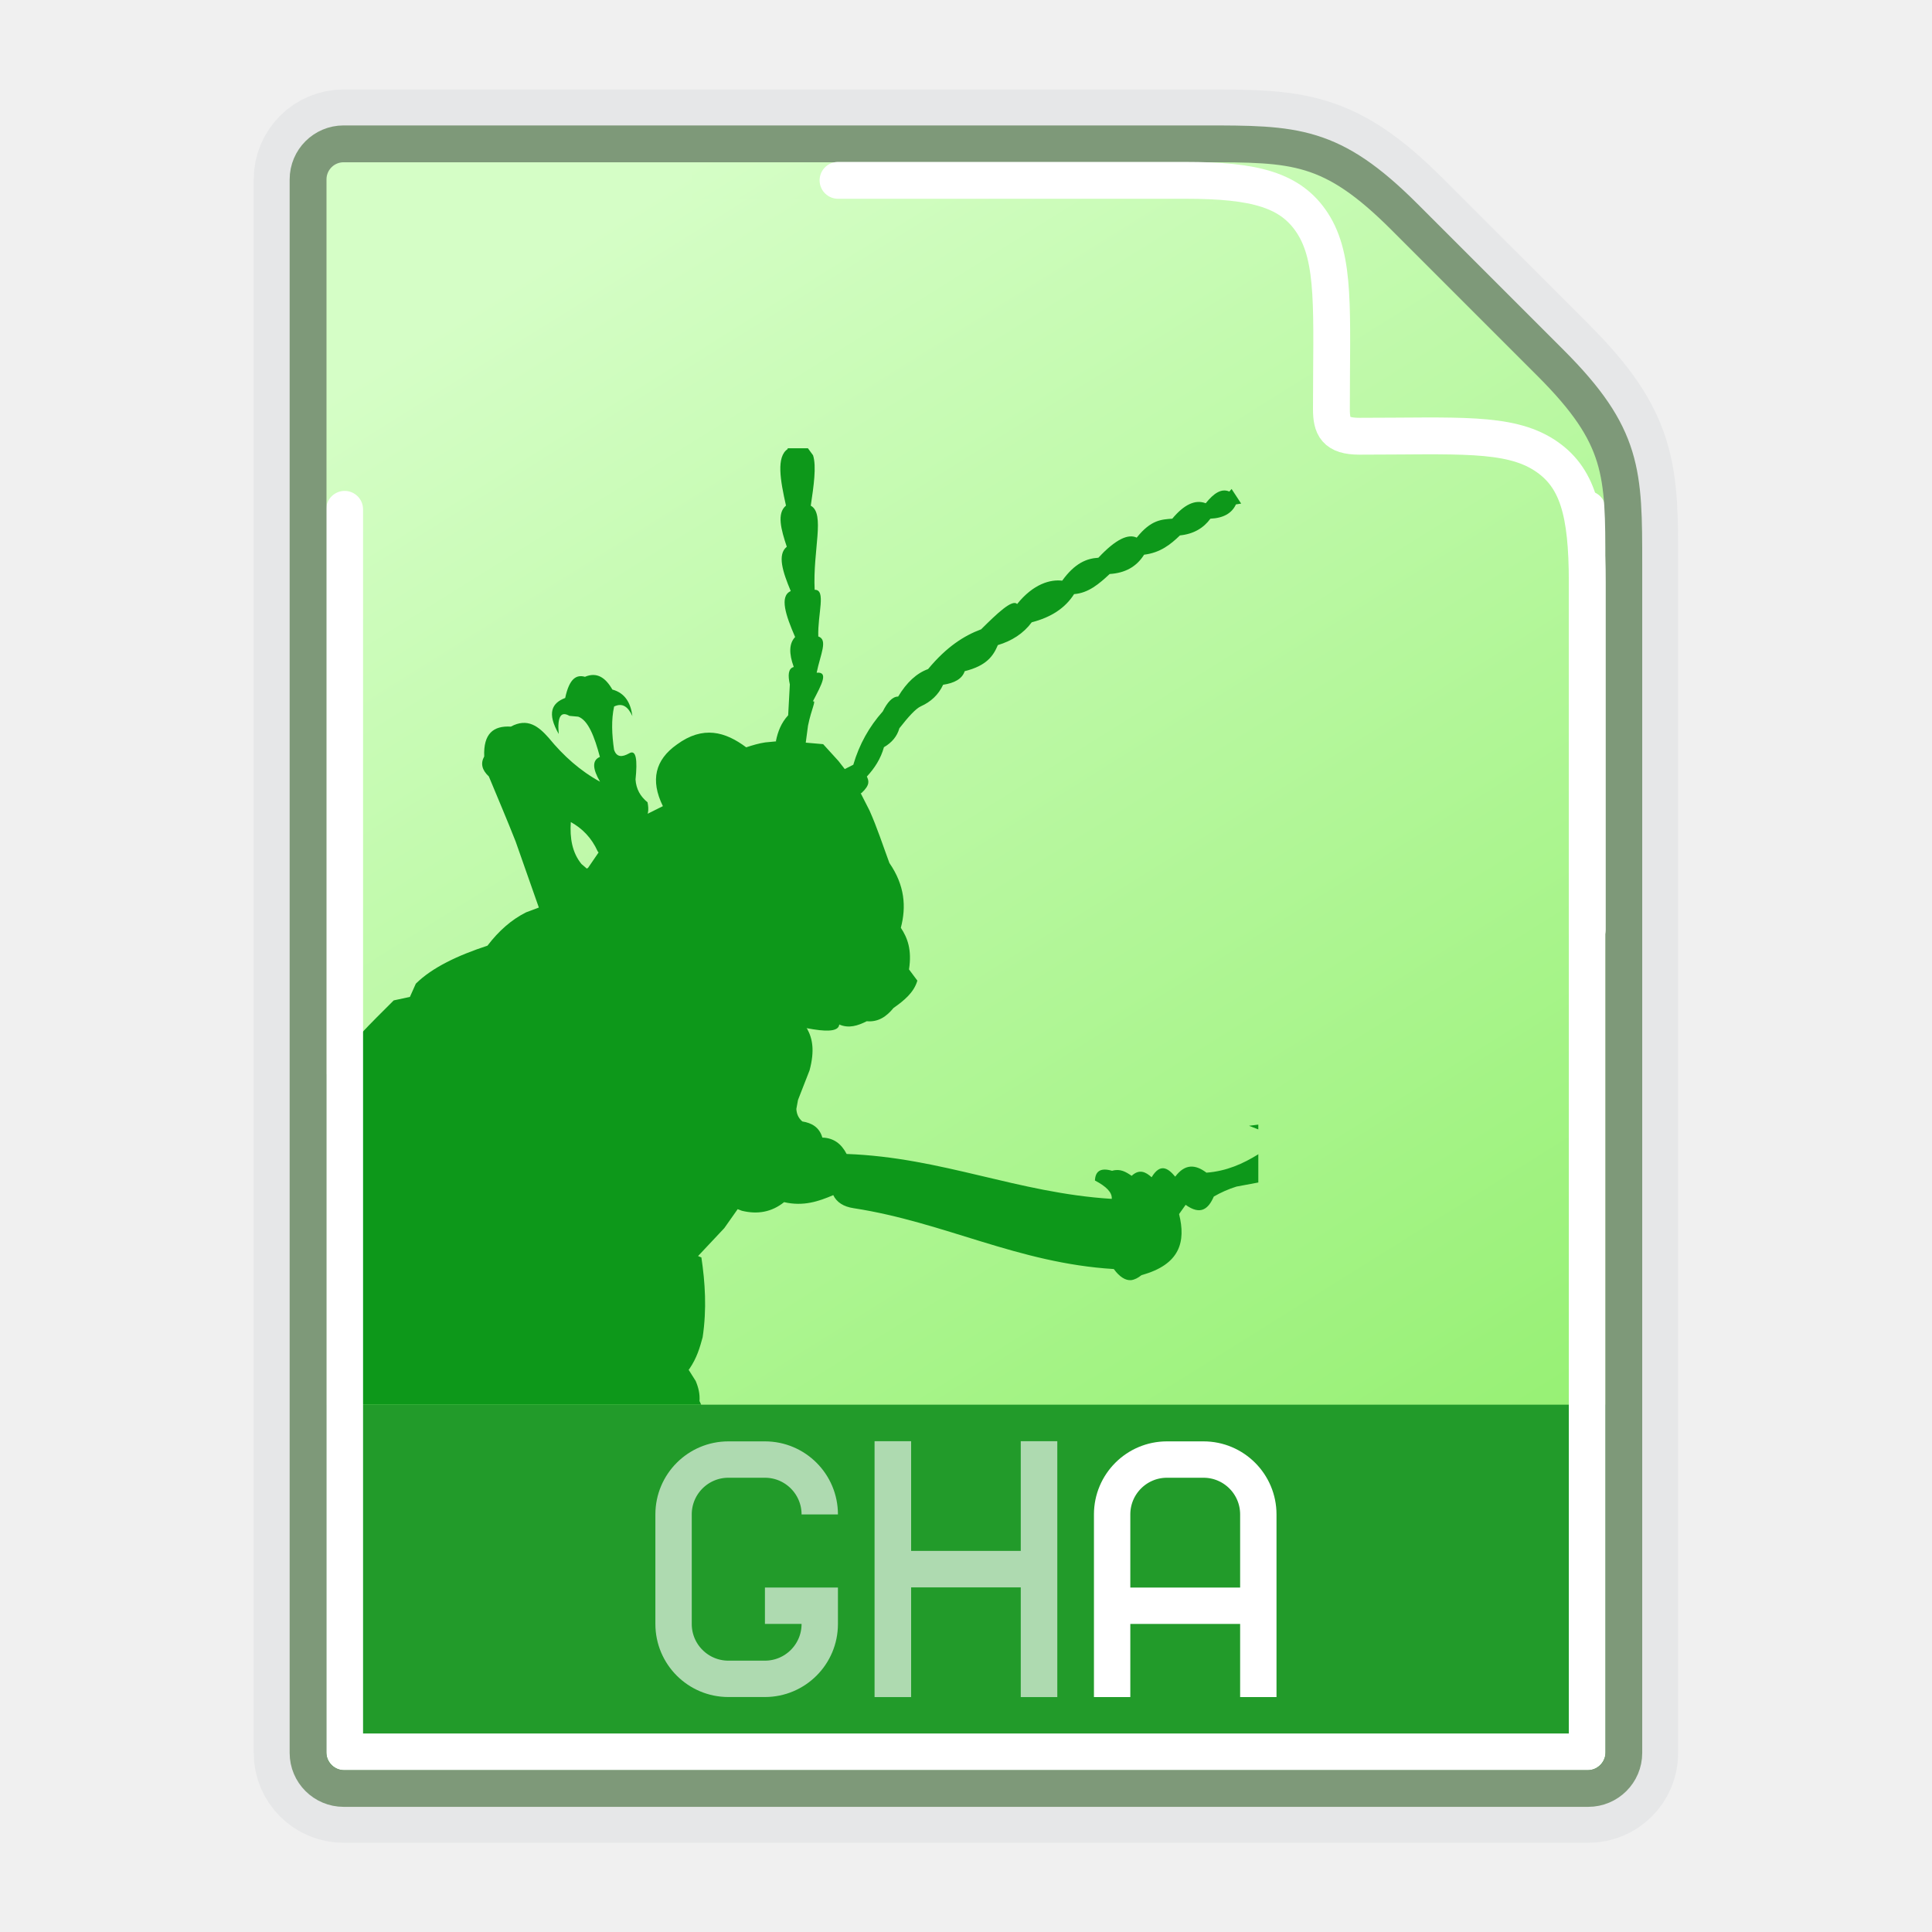
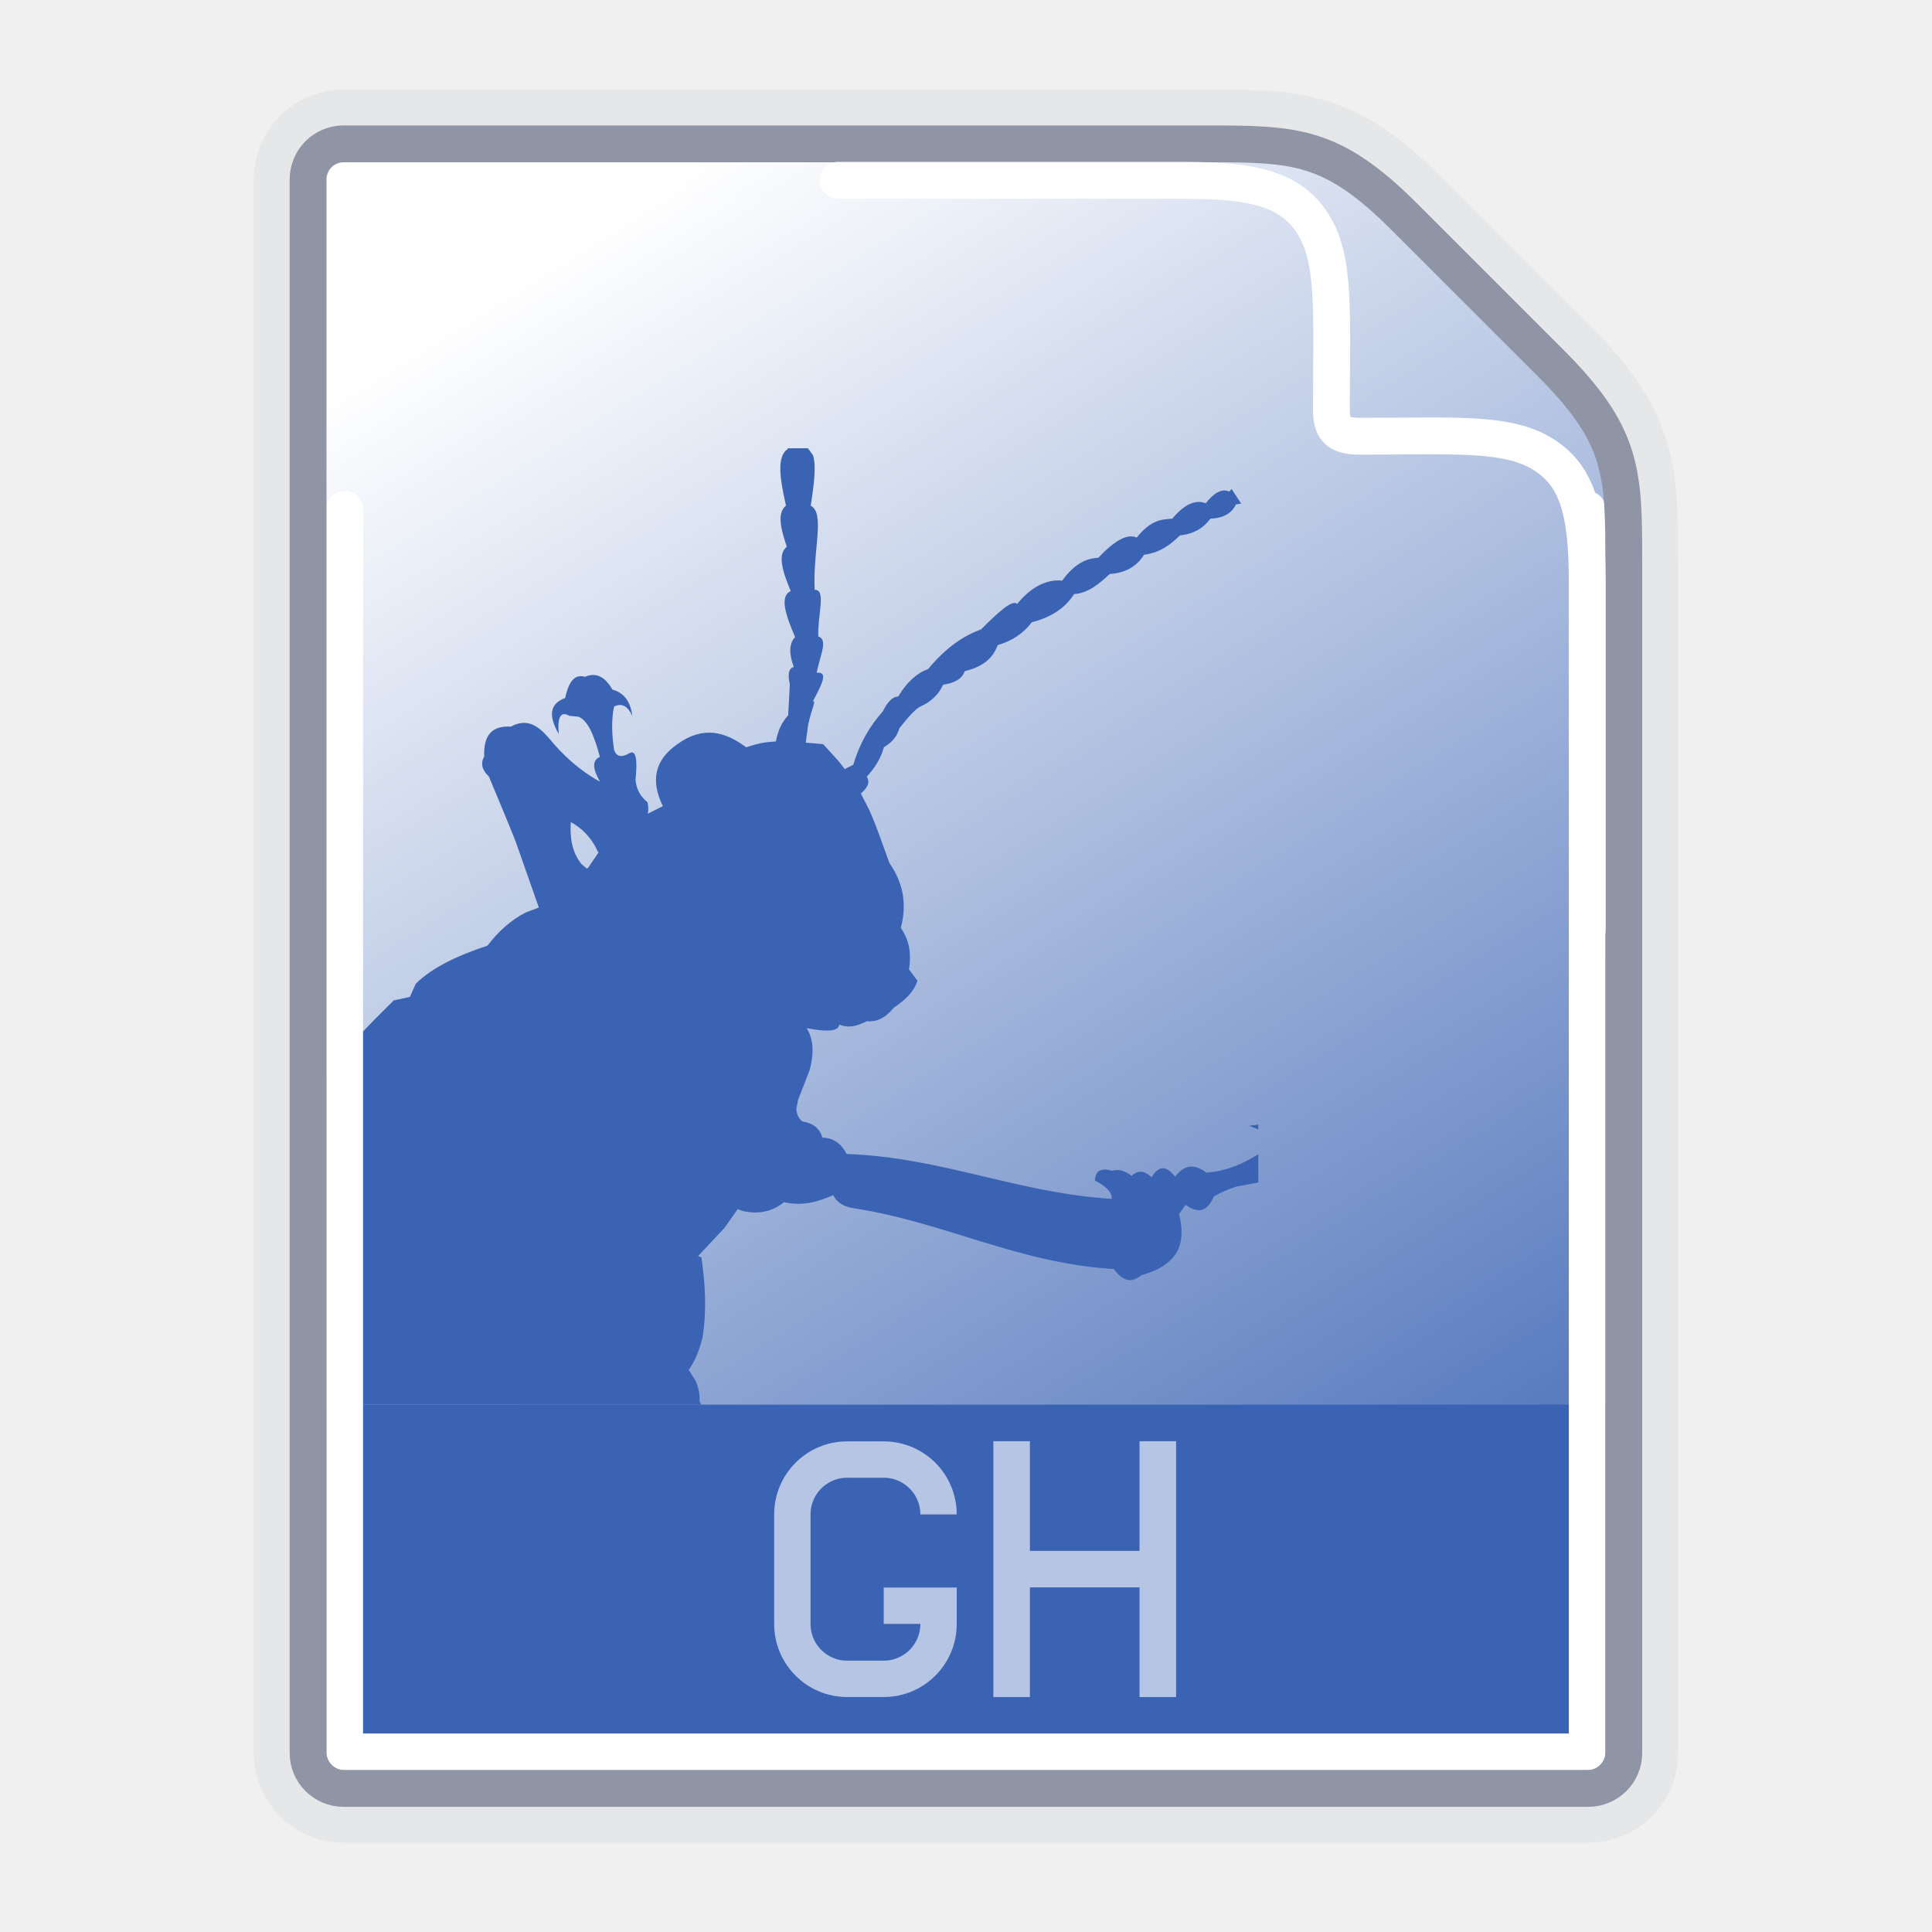
<svg xmlns="http://www.w3.org/2000/svg" width="100%" height="100%" viewBox="0 0 256 256" version="1.1" xml:space="preserve" style="fill-rule:evenodd;clip-rule:evenodd;stroke-miterlimit:10;">
  <g transform="matrix(1.54967,0,0,-1.54967,-1264.29,7915.11)">
    <path d="M842.187,5092.27L842.187,4957.72C842.187,4956.05 843.549,4954.69 845.225,4954.69L951.65,4954.69C953.326,4954.69 954.688,4956.05 954.688,4957.72L954.688,5059.37C954.688,5067.19 954.688,5070.31 948.438,5076.56L935.938,5089.06C929.688,5095.31 926.563,5095.31 918.75,5095.31L845.225,5095.31C843.549,5095.31 842.187,5093.95 842.187,5092.27Z" style="fill:none;stroke:rgb(143,149,165);stroke-opacity:0.09;stroke-width:9.3px;" />
  </g>
  <g transform="matrix(1.54967,0,0,-1.54967,-1264.29,7915.11)">
    <path d="M842.187,5092.27L842.187,4957.72C842.187,4956.05 843.549,4954.69 845.225,4954.69L951.65,4954.69C953.326,4954.69 954.688,4956.05 954.688,4957.72L954.688,5062.5C954.688,5070.31 953.125,5071.87 946.875,5078.12L939.063,5085.94C932.813,5092.19 929.688,5095.31 921.875,5095.31L845.225,5095.31C843.549,5095.31 842.187,5093.95 842.187,5092.27Z" style="fill:url(#_Linear1);" />
  </g>
  <g transform="matrix(1.54967,0,0,-1.54967,-1264.29,7915.11)">
    <path d="M875,5095.31L875,5090.62L918.75,5090.62C929.688,5090.62 928.125,5084.37 928.125,5071.87C928.125,5070.31 929.688,5068.75 931.25,5068.75C943.75,5068.75 950,5070.31 950,5059.37L950,5028.12L954.688,5028.12L954.688,5062.5C954.688,5070.31 953.125,5071.87 948.438,5076.56L935.938,5089.06C929.688,5095.31 929.688,5095.31 921.875,5095.31L875,5095.31Z" style="fill:url(#_Linear2);" />
  </g>
  <g transform="matrix(1.54967,0,0,-1.54967,-1264.29,7915.11)">
-     <rect x="842.189" y="4954.69" width="112.5" height="32.813" style="fill:rgb(34,155,42);" />
+     <rect x="842.189" y="4954.69" width="112.5" height="32.813" style="fill:rgb(58,99,179);" />
  </g>
  <g transform="matrix(1.54967,0,0,-1.54967,-1264.29,7915.11)">
-     <path d="M843.75,4987.5L843.75,5015.74L843.98,5015.95C845.66,5018.28 847.604,5020.17 849.509,5022.07L850.895,5022.37L851.399,5023.5C852.804,5024.89 854.998,5025.92 857.526,5026.75C858.501,5028.03 859.59,5028.98 860.827,5029.6L861.919,5030.01L859.937,5035.65C859.198,5037.53 858.409,5039.37 857.643,5041.22C857.049,5041.77 856.919,5042.34 857.248,5042.93C857.166,5044.88 858.036,5045.57 859.523,5045.48C860.963,5046.26 861.904,5045.49 862.761,5044.52C864.029,5042.97 865.466,5041.69 867.151,5040.77C866.514,5041.86 866.454,5042.6 867.139,5042.89C866.682,5044.61 866.137,5046.03 865.289,5046.33L864.531,5046.4C863.827,5046.81 863.483,5046.38 863.619,5044.85C862.593,5046.64 863.03,5047.5 864.172,5047.93C864.531,5049.63 865.149,5049.94 865.862,5049.74C866.878,5050.17 867.616,5049.68 868.204,5048.65C869.297,5048.35 869.768,5047.51 869.918,5046.38C869.581,5047.09 869.136,5047.57 868.355,5047.2C868.104,5046.06 868.161,5044.81 868.348,5043.51C868.565,5042.84 869.043,5042.86 869.631,5043.19C870.253,5043.57 870.356,5042.61 870.186,5040.96C870.237,5040.16 870.583,5039.52 871.212,5039.01C871.279,5038.68 871.297,5038.4 871.253,5038.15L871.222,5038.03L872.525,5038.68C871.431,5040.91 871.876,5042.64 873.708,5043.94C875.96,5045.6 877.868,5045.04 879.649,5043.71C880.195,5043.89 880.732,5044.05 881.272,5044.13L882.212,5044.22L882.193,5044.26C882.353,5045.04 882.63,5045.79 883.237,5046.45L883.38,5049.09C883.21,5049.85 883.229,5050.45 883.715,5050.58C883.286,5051.76 883.32,5052.6 883.832,5053.14C883.035,5054.98 882.471,5056.63 883.458,5057.07C882.776,5058.7 882.286,5060.19 883.12,5060.86C882.63,5062.33 882.247,5063.71 883.05,5064.38C882.565,5066.54 882.202,5068.56 883.204,5069.22L883.186,5069.28L884.927,5069.28L885.366,5068.68C885.667,5067.73 885.42,5066.05 885.17,5064.37C886.421,5063.7 885.336,5060.57 885.502,5057.18C886.512,5057.2 885.749,5055.12 885.813,5053.19C886.663,5052.91 885.993,5051.66 885.673,5050.09C886.699,5050.18 886.136,5049.14 885.344,5047.63C885.68,5047.77 885.227,5047.02 884.934,5045.56L884.741,5044.11L886.229,5043.98L887.539,5042.54L888.076,5041.85L888.806,5042.22C889.319,5043.97 890.168,5045.48 891.327,5046.78C891.713,5047.55 892.142,5048.05 892.643,5048.05C893.372,5049.27 894.229,5050.05 895.201,5050.4C896.795,5052.32 898.286,5053.26 899.736,5053.8C901.084,5055.14 902.41,5056.41 902.813,5055.96C904.211,5057.7 905.669,5058.08 906.668,5057.96C907.767,5059.48 908.778,5059.86 909.761,5059.92C911.307,5061.57 912.34,5061.97 913.04,5061.64C914.265,5063.18 915.18,5063.19 916.082,5063.26C917.071,5064.45 918.029,5064.93 918.941,5064.58C919.616,5065.42 920.278,5065.88 920.959,5065.58L921.152,5065.8L921.971,5064.55L921.523,5064.48C921.17,5063.71 920.438,5063.31 919.342,5063.26C918.754,5062.46 917.913,5061.95 916.737,5061.83C915.93,5061.05 915.055,5060.35 913.67,5060.18C913.022,5059.14 912.031,5058.61 910.728,5058.53C909.829,5057.69 908.907,5056.9 907.685,5056.81C906.93,5055.62 905.727,5054.83 904.064,5054.4C903.349,5053.44 902.364,5052.81 901.165,5052.45C900.788,5051.55 900.227,5050.69 898.332,5050.22C898.118,5049.56 897.442,5049.2 896.487,5049.06C896.089,5048.2 895.434,5047.6 894.589,5047.22C894.142,5047.02 893.505,5046.31 892.747,5045.34C892.549,5044.64 892.099,5044.11 891.426,5043.72C891.152,5042.73 890.629,5041.93 889.966,5041.21C890.126,5040.86 890.276,5040.51 889.497,5039.79L889.437,5039.79L890.191,5038.31C890.849,5036.84 891.338,5035.32 891.893,5033.82C893.212,5031.91 893.346,5030.07 892.871,5028.28C893.436,5027.43 893.832,5026.4 893.569,5024.72L894.285,5023.76C893.983,5022.73 893.138,5022.05 892.243,5021.42C891.649,5020.69 890.94,5020.2 889.957,5020.29C889.204,5019.91 888.431,5019.65 887.605,5020.01C887.563,5019.53 886.907,5019.35 885.371,5019.6L884.806,5019.7L884.861,5019.64C885.311,5018.83 885.523,5017.79 885.067,5016.09L884.079,5013.56L883.937,5012.79C883.962,5012.38 884.097,5012.02 884.447,5011.72C885.262,5011.59 885.909,5011.22 886.16,5010.34C887.144,5010.31 887.789,5009.8 888.236,5008.94C896.431,5008.64 902.837,5005.6 910.905,5005.1C910.954,5005.65 910.44,5006.16 909.468,5006.67C909.502,5007.5 909.989,5007.78 910.935,5007.5C911.636,5007.71 912.124,5007.4 912.608,5007.07C913.259,5007.68 913.8,5007.41 914.314,5006.95C915.047,5008.16 915.695,5007.76 916.332,5007C917.172,5008.12 918.065,5008.05 919.003,5007.34C920.726,5007.47 922.137,5008.11 923.414,5008.9L923.438,5008.94L923.438,5006.5L921.566,5006.15C920.887,5005.94 920.241,5005.65 919.632,5005.3C919.163,5004.22 918.491,5003.68 917.223,5004.59L916.662,5003.8C917.249,5001.45 916.765,4999.49 913.45,4998.58C913.157,4998.34 912.862,4998.19 912.562,4998.15C912.088,4998.11 911.576,4998.42 911.081,4999.1C902.872,4999.6 896.621,5003.1 888.851,5004.3C887.958,5004.43 887.381,5004.82 887.092,5005.42C885.833,5004.88 884.529,5004.44 882.891,5004.82C881.816,5003.96 880.614,5003.76 879.286,5004.08L878.919,5004.22L877.777,5002.6L875.532,5000.21L875.818,5000.09C876.138,4997.93 876.286,4995.69 875.925,4993.27C875.685,4992.4 875.448,4991.52 874.777,4990.54L874.724,4990.49L875.33,4989.53C875.563,4988.98 875.701,4988.42 875.656,4987.81L875.801,4987.5L843.75,4987.5ZM923.437,5011.04L922.643,5011.35L923.438,5011.45L923.437,5011.04ZM866.021,5033.34L866.131,5033.41L867.027,5034.72L866.952,5034.81C866.416,5036 865.618,5036.78 864.652,5037.32C864.558,5035.95 864.769,5034.7 865.566,5033.73L866.021,5033.34Z" style="fill:rgb(13,152,26);" />
+     <path d="M843.75,4987.5L843.75,5015.74L843.98,5015.95C845.66,5018.28 847.604,5020.17 849.509,5022.07L850.895,5022.37L851.399,5023.5C852.804,5024.89 854.998,5025.92 857.526,5026.75C858.501,5028.03 859.59,5028.98 860.827,5029.6L861.919,5030.01L859.937,5035.65C859.198,5037.53 858.409,5039.37 857.643,5041.22C857.049,5041.77 856.919,5042.34 857.248,5042.93C857.166,5044.88 858.036,5045.57 859.523,5045.48C860.963,5046.26 861.904,5045.49 862.761,5044.52C864.029,5042.97 865.466,5041.69 867.151,5040.77C866.514,5041.86 866.454,5042.6 867.139,5042.89C866.682,5044.61 866.137,5046.03 865.289,5046.33L864.531,5046.4C863.827,5046.81 863.483,5046.38 863.619,5044.85C862.593,5046.64 863.03,5047.5 864.172,5047.93C864.531,5049.63 865.149,5049.94 865.862,5049.74C866.878,5050.17 867.616,5049.68 868.204,5048.65C869.297,5048.35 869.768,5047.51 869.918,5046.38C869.581,5047.09 869.136,5047.57 868.355,5047.2C868.104,5046.06 868.161,5044.81 868.348,5043.51C868.565,5042.84 869.043,5042.86 869.631,5043.19C870.253,5043.57 870.356,5042.61 870.186,5040.96C870.237,5040.16 870.583,5039.52 871.212,5039.01C871.279,5038.68 871.297,5038.4 871.253,5038.15L871.222,5038.03L872.525,5038.68C871.431,5040.91 871.876,5042.64 873.708,5043.94C875.96,5045.6 877.868,5045.04 879.649,5043.71C880.195,5043.89 880.732,5044.05 881.272,5044.13L882.212,5044.22L882.193,5044.26C882.353,5045.04 882.63,5045.79 883.237,5046.45L883.38,5049.09C883.21,5049.85 883.229,5050.45 883.715,5050.58C883.286,5051.76 883.32,5052.6 883.832,5053.14C883.035,5054.98 882.471,5056.63 883.458,5057.07C882.776,5058.7 882.286,5060.19 883.12,5060.86C882.63,5062.33 882.247,5063.71 883.05,5064.38C882.565,5066.54 882.202,5068.56 883.204,5069.22L883.186,5069.28L884.927,5069.28L885.366,5068.68C885.667,5067.73 885.42,5066.05 885.17,5064.37C886.421,5063.7 885.336,5060.57 885.502,5057.18C886.512,5057.2 885.749,5055.12 885.813,5053.19C886.663,5052.91 885.993,5051.66 885.673,5050.09C886.699,5050.18 886.136,5049.14 885.344,5047.63C885.68,5047.77 885.227,5047.02 884.934,5045.56L884.741,5044.11L886.229,5043.98L887.539,5042.54L888.076,5041.85L888.806,5042.22C889.319,5043.97 890.168,5045.48 891.327,5046.78C891.713,5047.55 892.142,5048.05 892.643,5048.05C893.372,5049.27 894.229,5050.05 895.201,5050.4C896.795,5052.32 898.286,5053.26 899.736,5053.8C901.084,5055.14 902.41,5056.41 902.813,5055.96C904.211,5057.7 905.669,5058.08 906.668,5057.96C907.767,5059.48 908.778,5059.86 909.761,5059.92C911.307,5061.57 912.34,5061.97 913.04,5061.64C914.265,5063.18 915.18,5063.19 916.082,5063.26C917.071,5064.45 918.029,5064.93 918.941,5064.58C919.616,5065.42 920.278,5065.88 920.959,5065.58L921.152,5065.8L921.971,5064.55L921.523,5064.48C921.17,5063.71 920.438,5063.31 919.342,5063.26C918.754,5062.46 917.913,5061.95 916.737,5061.83C915.93,5061.05 915.055,5060.35 913.67,5060.18C913.022,5059.14 912.031,5058.61 910.728,5058.53C909.829,5057.69 908.907,5056.9 907.685,5056.81C906.93,5055.62 905.727,5054.83 904.064,5054.4C903.349,5053.44 902.364,5052.81 901.165,5052.45C900.788,5051.55 900.227,5050.69 898.332,5050.22C898.118,5049.56 897.442,5049.2 896.487,5049.06C896.089,5048.2 895.434,5047.6 894.589,5047.22C894.142,5047.02 893.505,5046.31 892.747,5045.34C892.549,5044.64 892.099,5044.11 891.426,5043.72C891.152,5042.73 890.629,5041.93 889.966,5041.21C890.126,5040.86 890.276,5040.51 889.497,5039.79L889.437,5039.79L890.191,5038.31C890.849,5036.84 891.338,5035.32 891.893,5033.82C893.212,5031.91 893.346,5030.07 892.871,5028.28C893.436,5027.43 893.832,5026.4 893.569,5024.72L894.285,5023.76C893.983,5022.73 893.138,5022.05 892.243,5021.42C891.649,5020.69 890.94,5020.2 889.957,5020.29C889.204,5019.91 888.431,5019.65 887.605,5020.01C887.563,5019.53 886.907,5019.35 885.371,5019.6L884.806,5019.7L884.861,5019.64C885.311,5018.83 885.523,5017.79 885.067,5016.09L884.079,5013.56L883.937,5012.79C883.962,5012.38 884.097,5012.02 884.447,5011.72C885.262,5011.59 885.909,5011.22 886.16,5010.34C887.144,5010.31 887.789,5009.8 888.236,5008.94C896.431,5008.64 902.837,5005.6 910.905,5005.1C910.954,5005.65 910.44,5006.16 909.468,5006.67C909.502,5007.5 909.989,5007.78 910.935,5007.5C911.636,5007.71 912.124,5007.4 912.608,5007.07C913.259,5007.68 913.8,5007.41 914.314,5006.95C915.047,5008.16 915.695,5007.76 916.332,5007C917.172,5008.12 918.065,5008.05 919.003,5007.34C920.726,5007.47 922.137,5008.11 923.414,5008.9L923.438,5008.94L923.438,5006.5L921.566,5006.15C920.887,5005.94 920.241,5005.65 919.632,5005.3C919.163,5004.22 918.491,5003.68 917.223,5004.59L916.662,5003.8C917.249,5001.45 916.765,4999.49 913.45,4998.58C913.157,4998.34 912.862,4998.19 912.562,4998.15C912.088,4998.11 911.576,4998.42 911.081,4999.1C902.872,4999.6 896.621,5003.1 888.851,5004.3C887.958,5004.43 887.381,5004.82 887.092,5005.42C885.833,5004.88 884.529,5004.44 882.891,5004.82C881.816,5003.96 880.614,5003.76 879.286,5004.08L878.919,5004.22L877.777,5002.6L875.532,5000.21L875.818,5000.09C876.138,4997.93 876.286,4995.69 875.925,4993.27C875.685,4992.4 875.448,4991.52 874.777,4990.54L874.724,4990.49L875.33,4989.53C875.563,4988.98 875.701,4988.42 875.656,4987.81L875.801,4987.5L843.75,4987.5ZM923.437,5011.04L922.643,5011.35L923.438,5011.45L923.437,5011.04ZM866.021,5033.34L866.131,5033.41L867.027,5034.72L866.952,5034.81C866.416,5036 865.618,5036.78 864.652,5037.32C864.558,5035.95 864.769,5034.7 865.566,5033.73L866.021,5033.34Z" style="fill:rgb(58,99,179);" />
  </g>
  <g id="Group_83" transform="matrix(1.54967,0,0,-1.54967,-1264.29,7915.11)">
    <path d="M845.313,5064.06L845.313,4957.81L951.563,4957.81L951.563,5064.06" style="fill:none;stroke:white;stroke-width:3.15px;stroke-linecap:round;stroke-linejoin:round;" />
  </g>
  <g transform="matrix(1.54967,0,0,-1.54967,-1264.29,7915.11)">
-     <path d="M842.187,5092.27L842.187,4957.72C842.187,4956.05 843.549,4954.69 845.225,4954.69L951.65,4954.69C953.326,4954.69 954.688,4956.05 954.688,4957.72L954.688,5059.37C954.688,5067.19 954.688,5070.31 948.438,5076.56L935.938,5089.06C929.688,5095.31 926.563,5095.31 918.75,5095.31L845.225,5095.31C843.549,5095.31 842.187,5093.95 842.187,5092.27Z" style="fill:none;stroke:rgb(126,153,121);stroke-width:3.15px;" />
+     <path d="M842.187,5092.27L842.187,4957.72C842.187,4956.05 843.549,4954.69 845.225,4954.69L951.65,4954.69C953.326,4954.69 954.688,4956.05 954.688,4957.72L954.688,5059.37C954.688,5067.19 954.688,5070.31 948.438,5076.56L935.938,5089.06C929.688,5095.31 926.563,5095.31 918.75,5095.31L845.225,5095.31C843.549,5095.31 842.187,5093.95 842.187,5092.27Z" style="fill:none;stroke:rgb(143,149,165);stroke-width:3.15px;" />
  </g>
  <g id="Group_84" transform="matrix(1.54967,0,0,-1.54967,-1264.29,7915.11)">
    <path d="M887.5,5092.19L917.188,5092.19C923.183,5092.19 926.227,5091.36 928.066,5088.53C930.063,5085.45 929.688,5080.95 929.688,5072.63C929.688,5071.13 930.034,5070.31 932.073,5070.31C940.393,5070.31 944.827,5070.69 947.907,5068.69C950.743,5066.85 951.563,5063.81 951.563,5057.81L951.563,5028.12" style="fill:none;stroke:white;stroke-width:3.15px;stroke-linecap:round;stroke-linejoin:round;" />
  </g>
-   <g transform="matrix(1.54967,0,0,-1.54967,-1264.29,7915.11)">
+   <g transform="matrix(1.54967,0,0,-1.54967,-1248.55,7915.11)">
    <path d="M890.625,4984.38L890.625,4962.5L893.75,4962.5L893.75,4971.88L903.125,4971.88L903.125,4962.5L906.25,4962.5L906.25,4984.38L903.125,4984.38L903.125,4975L893.75,4975L893.75,4984.38L890.625,4984.38Z" style="fill:white;fill-opacity:0.63;" />
  </g>
-   <g transform="matrix(1.54967,0,0,-1.54967,-1264.29,7915.11)">
+   <g transform="matrix(1.54967,0,0,-1.54967,-1248.55,7915.11)">
    <path d="M885.938,4978.12C885.938,4980.71 883.838,4982.81 881.25,4982.81L878.125,4982.81C875.537,4982.81 873.438,4980.71 873.438,4978.12L873.438,4968.75C873.438,4966.16 875.537,4964.06 878.125,4964.06L881.25,4964.06C883.838,4964.06 885.938,4966.16 885.938,4968.75L885.938,4970.31L881.25,4970.31" style="fill:none;stroke:white;stroke-opacity:0.63;stroke-width:3.11px;" />
-   </g>
-   <g id="Group_91" transform="matrix(1.54967,0,0,-1.54967,-1264.29,7915.11)">
-     <path d="M923.438,4962.5L923.438,4978.12C923.438,4980.71 921.338,4982.81 918.75,4982.81L915.625,4982.81C913.037,4982.81 910.938,4980.71 910.938,4978.12L910.938,4962.5" style="fill:none;stroke:white;stroke-width:3.11px;" />
-     <path d="M910.938,4970.31L923.438,4970.31" style="fill:none;stroke:white;stroke-width:3.11px;" />
  </g>
  <defs>
    <linearGradient id="_Linear1" x1="0" y1="0" x2="1" y2="0" gradientUnits="userSpaceOnUse" gradientTransform="matrix(82.813,-129.688,129.688,82.813,862.5,5085.94)">
-       <stop offset="0" style="stop-color:rgb(213,254,198);stop-opacity:1" />
-       <stop offset="1" style="stop-color:rgb(140,238,102);stop-opacity:1" />
+       <stop offset="0" style="stop-color:white;stop-opacity:1" />
+       <stop offset="1" style="stop-color:rgb(58,99,179);stop-opacity:1" />
    </linearGradient>
    <linearGradient id="_Linear2" x1="0" y1="0" x2="1" y2="0" gradientUnits="userSpaceOnUse" gradientTransform="matrix(82.813,-129.688,129.688,82.813,862.5,5085.94)">
-       <stop offset="0" style="stop-color:rgb(213,254,198);stop-opacity:1" />
-       <stop offset="1" style="stop-color:rgb(140,238,102);stop-opacity:1" />
+       <stop offset="0" style="stop-color:white;stop-opacity:1" />
+       <stop offset="1" style="stop-color:rgb(58,99,179);stop-opacity:1" />
    </linearGradient>
  </defs>
</svg>
